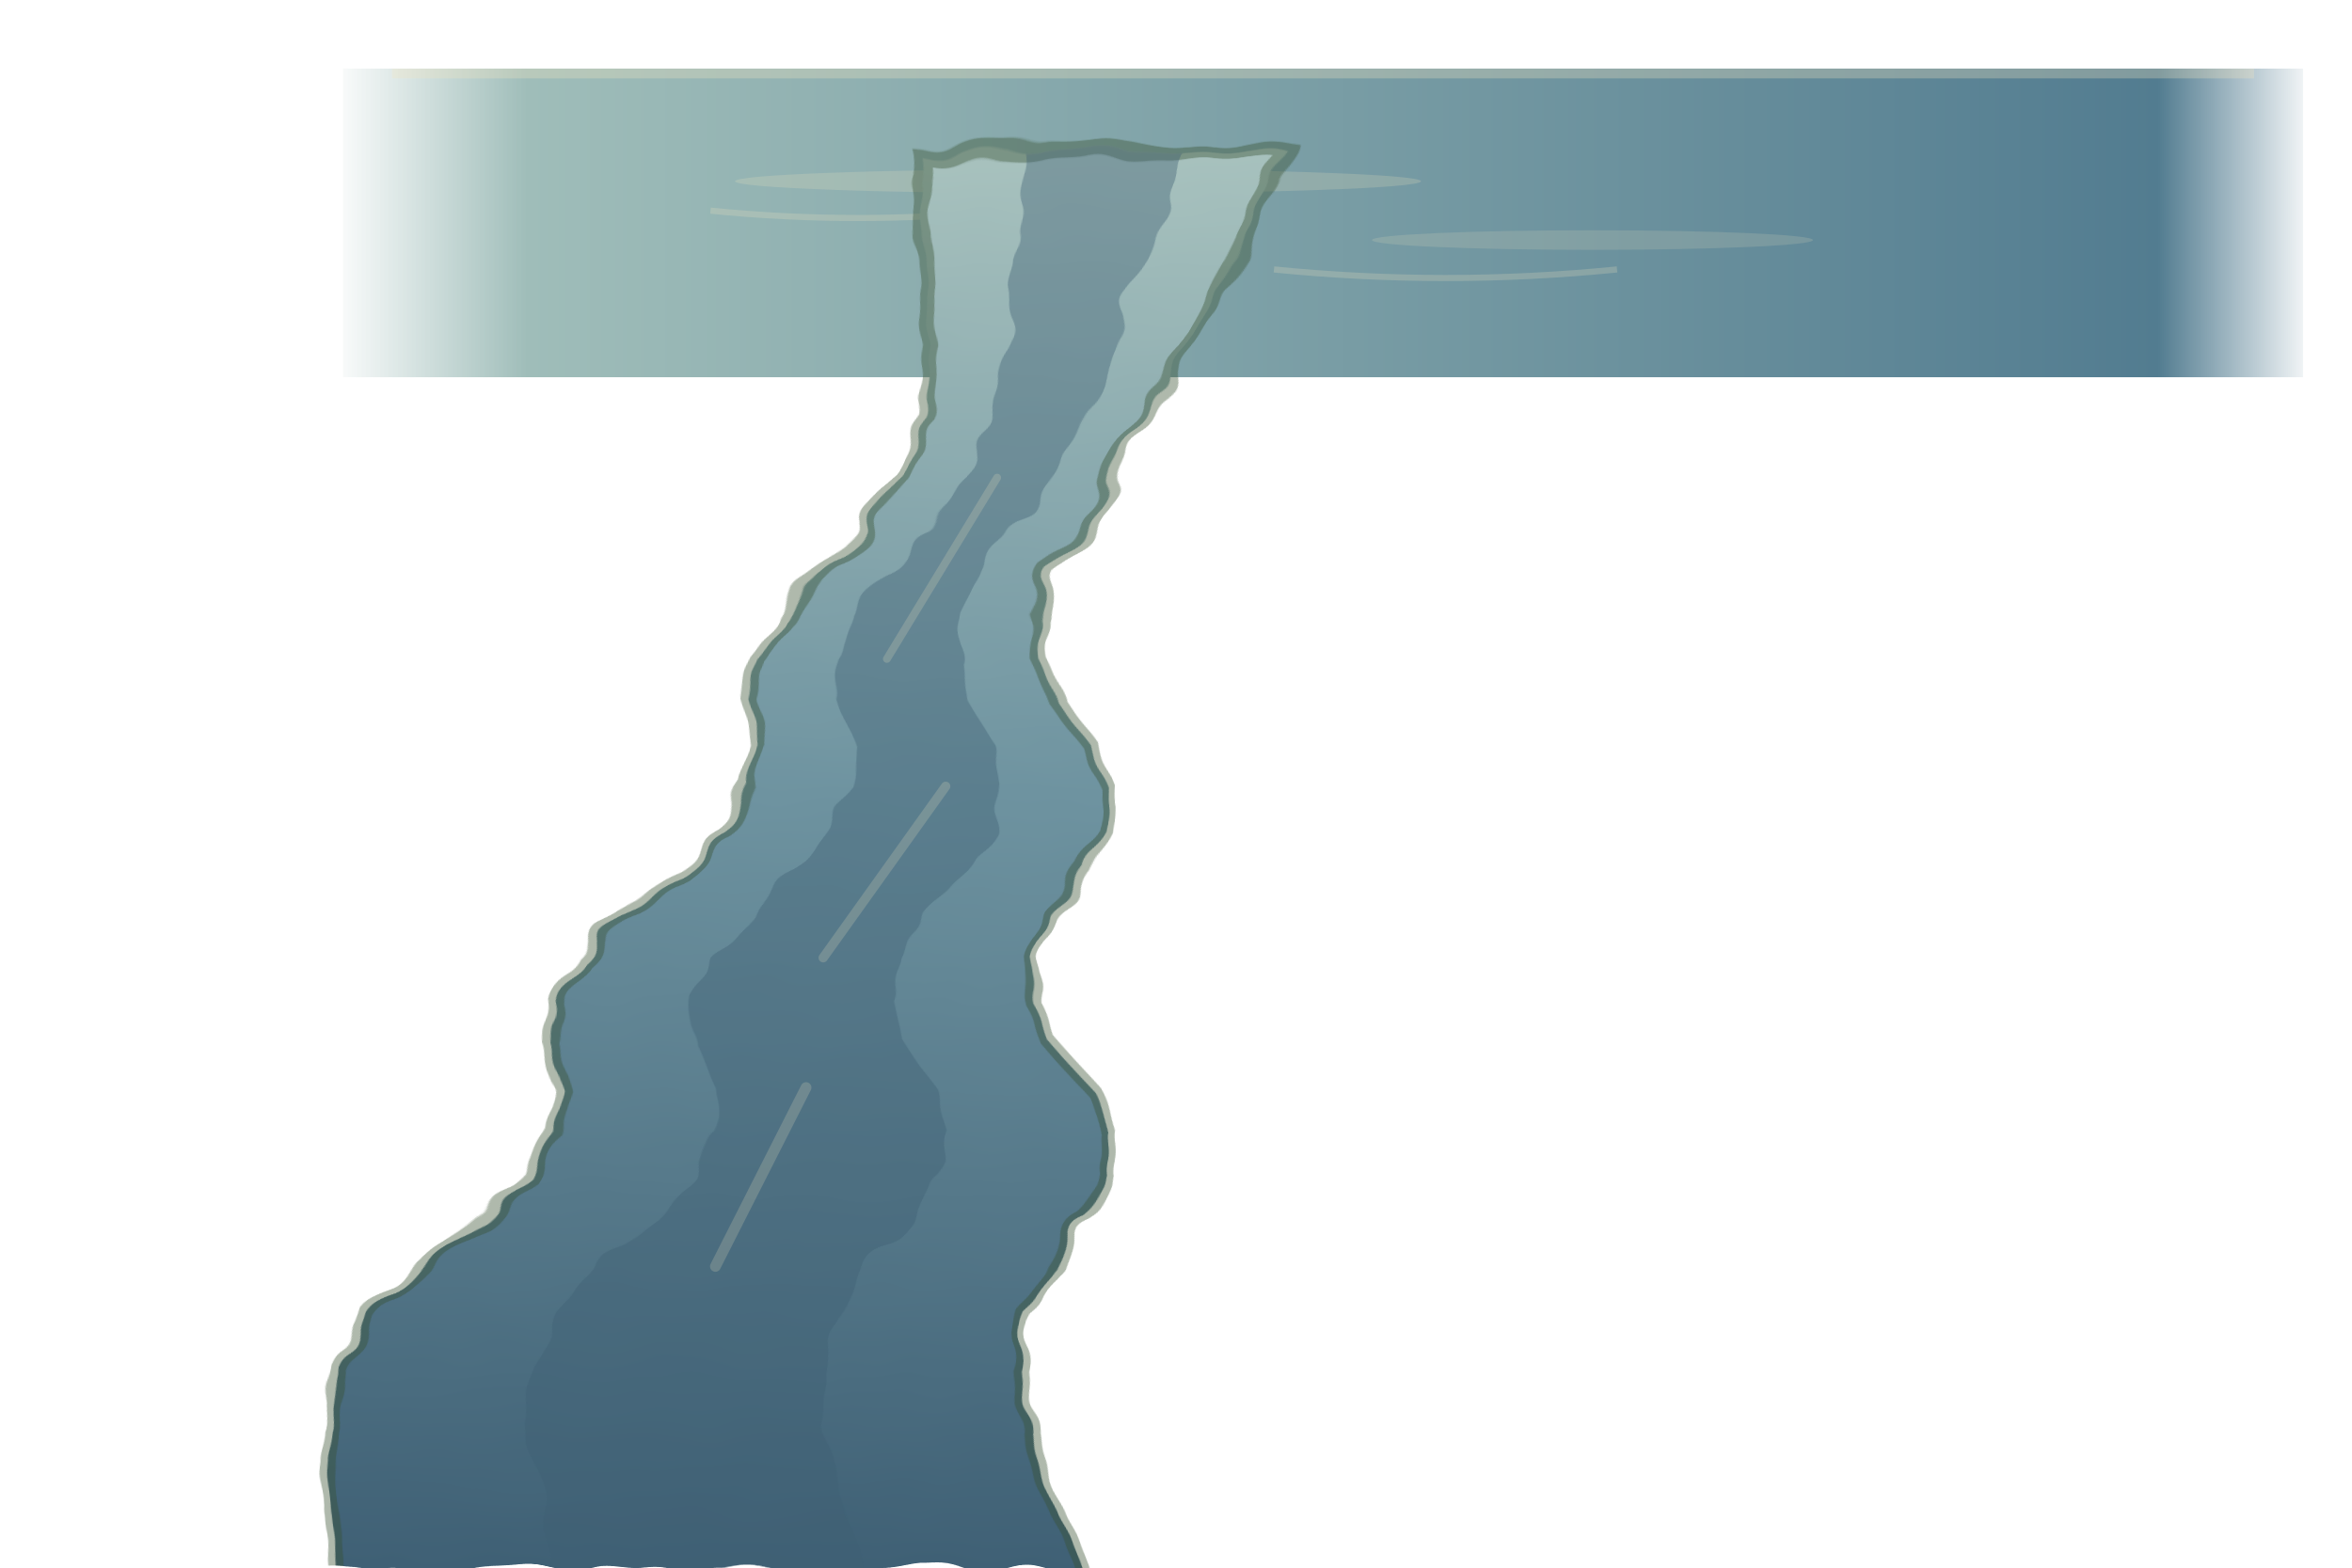
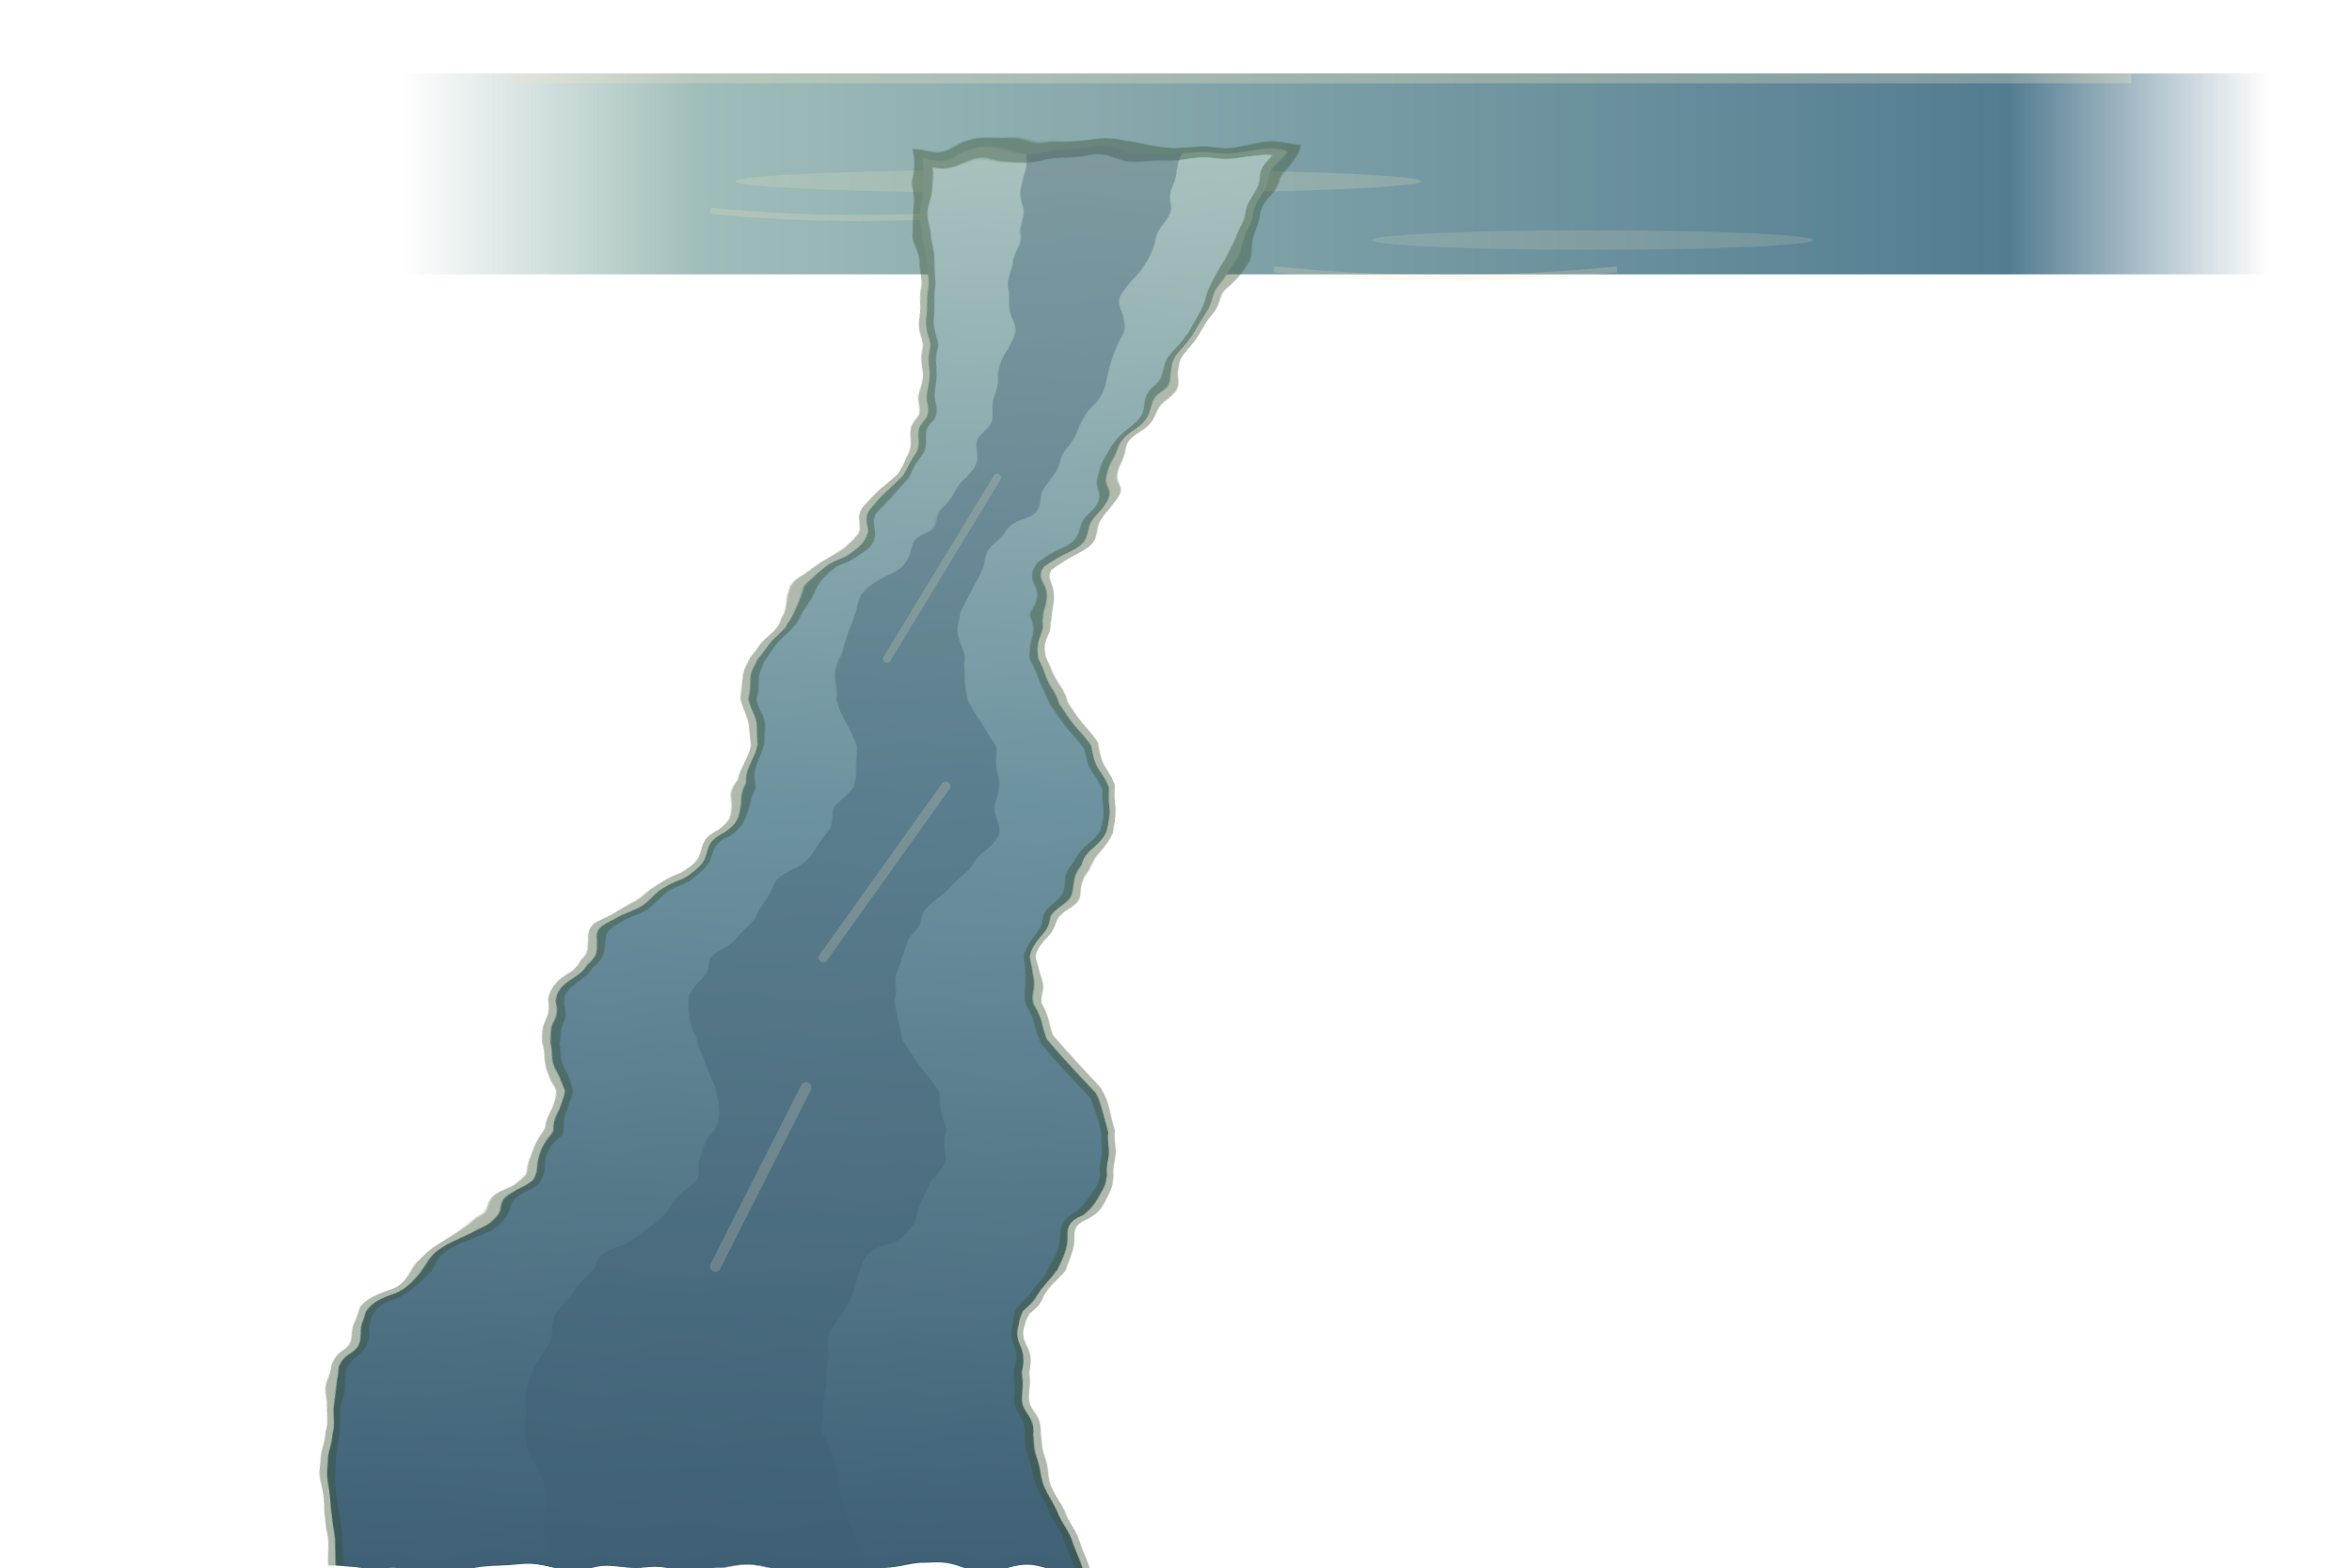
<svg xmlns="http://www.w3.org/2000/svg" viewBox="1040 560 960 640">
  <defs>
    <filter id="rough72" x="-12%" y="-12%" width="124%" height="124%">
      <feTurbulence type="fractalNoise" baseFrequency="0.030 0.045" numOctaves="2" seed="8" result="n" />
      <feDisplacementMap in="SourceGraphic" in2="n" scale="11" />
    </filter>
    <linearGradient id="lg73" x1="0" y1="0" x2="1" y2="0">
      <stop offset="0" stop-color="#9FBDB9" stop-opacity="0" />
-       <stop offset="0.1" stop-color="#9FBDB9" stop-opacity="1" />
-       <stop offset="0.92" stop-color="#527C90" stop-opacity="1" />
+       <stop offset="0.16" stop-color="#9FBDB9" stop-opacity="1" />
+       <stop offset="0.86" stop-color="#527C90" stop-opacity="1" />
      <stop offset="1" stop-color="#527C90" stop-opacity="0" />
    </linearGradient>
    <linearGradient id="lg74" x1="0" y1="0" x2="0" y2="1">
      <stop offset="0" stop-color="#A8C2BE" />
      <stop offset="0.45" stop-color="#6E93A0" />
      <stop offset="1" stop-color="#3E5F74" />
    </linearGradient>
  </defs>
-   <rect x="1180" y="588" width="800" height="126" fill="url(#lg73)" />
-   <rect x="1200" y="588" width="760" height="4" fill="#F0E4C0" opacity="0.3" />
+   <rect x="1200" y="590" width="770" height="82" fill="url(#lg73)" />
+   <rect x="1250" y="590" width="660" height="4" fill="#F0E4C0" opacity="0.3" />
  <ellipse cx="1480" cy="634" rx="140" ry="5" fill="#F0E4C0" opacity="0.2" />
  <ellipse cx="1690" cy="658" rx="90" ry="4" fill="#F0E4C0" opacity="0.16" />
  <path d="M 1330 646 q 60 6 120 0 M 1560 670 q 70 7 140 0" stroke="#F0E4C0" stroke-width="2.5" opacity="0.22" fill="none" />
  <g filter="url(#rough72)">
    <polygon points="1414,622 1415,630 1416,646 1418,670 1421,702 1418,730 1409,755 1394,776 1373,794 1358,811 1349,829 1346,846 1349,864 1346,881 1335,899 1318,916 1294,934 1277,951 1267,969 1265,986 1269,1004 1266,1022 1256,1040 1237,1058 1211,1077 1191,1097 1179,1119 1174,1143 1175,1168 1177,1186 1178,1199 1178,1205 1482,1205 1480,1199 1475,1186 1468,1168 1459,1143 1456,1119 1459,1097 1468,1077 1484,1058 1492,1040 1492,1022 1485,1004 1469,986 1461,969 1461,951 1469,934 1484,916 1491,899 1492,881 1485,864 1471,846 1464,829 1463,811 1469,794 1481,776 1494,755 1508,730 1524,702 1541,670 1553,646 1562,630 1566,622" fill="url(#lg74)" />
    <polygon points="1414,622 1415,630 1416,646 1418,670 1421,702 1418,730 1409,755 1394,776 1373,794 1358,811 1349,829 1346,846 1349,864 1346,881 1335,899 1318,916 1294,934 1277,951 1267,969 1265,986 1269,1004 1266,1022 1256,1040 1237,1058 1211,1077 1191,1097 1179,1119 1174,1143 1175,1168 1177,1186 1178,1199 1178,1205 1482,1205 1480,1199 1475,1186 1468,1168 1459,1143 1456,1119 1459,1097 1468,1077 1484,1058 1492,1040 1492,1022 1485,1004 1469,986 1461,969 1461,951 1469,934 1484,916 1491,899 1492,881 1485,864 1471,846 1464,829 1463,811 1469,794 1481,776 1494,755 1508,730 1524,702 1541,670 1553,646 1562,630 1566,622" fill="none" stroke="#37502F" stroke-width="6" opacity="0.4" />
    <polygon points="1458,622 1457,630 1456,646 1454,670 1451,702 1444,730 1434,755 1419,776 1401,794 1388,811 1382,829 1382,846 1389,864 1388,881 1380,899 1366,916 1345,934 1330,951 1324,969 1324,986 1332,1004 1332,1022 1324,1040 1309,1058 1285,1077 1269,1097 1259,1119 1256,1143 1260,1168 1263,1186 1265,1199 1266,1205 1394,1205 1392,1199 1389,1186 1383,1168 1376,1143 1375,1119 1381,1097 1394,1077 1412,1058 1423,1040 1427,1022 1422,1004 1410,986 1405,969 1408,951 1418,934 1436,916 1446,899 1449,881 1446,864 1435,846 1431,829 1433,811 1441,794 1455,776 1469,755 1482,730 1494,702 1505,670 1514,646 1519,630 1522,622" fill="#3E5F74" opacity="0.4" />
  </g>
  <path d="M 1447 755 L 1402 829" stroke="#F0E4C0" stroke-width="3.2" stroke-linecap="round" fill="none" opacity="0.2" />
  <path d="M 1426 881 L 1376 951" stroke="#F0E4C0" stroke-width="3.8" stroke-linecap="round" fill="none" opacity="0.2" />
  <path d="M 1369 1004 L 1332 1077" stroke="#F0E4C0" stroke-width="4.4" stroke-linecap="round" fill="none" opacity="0.2" />
</svg>
